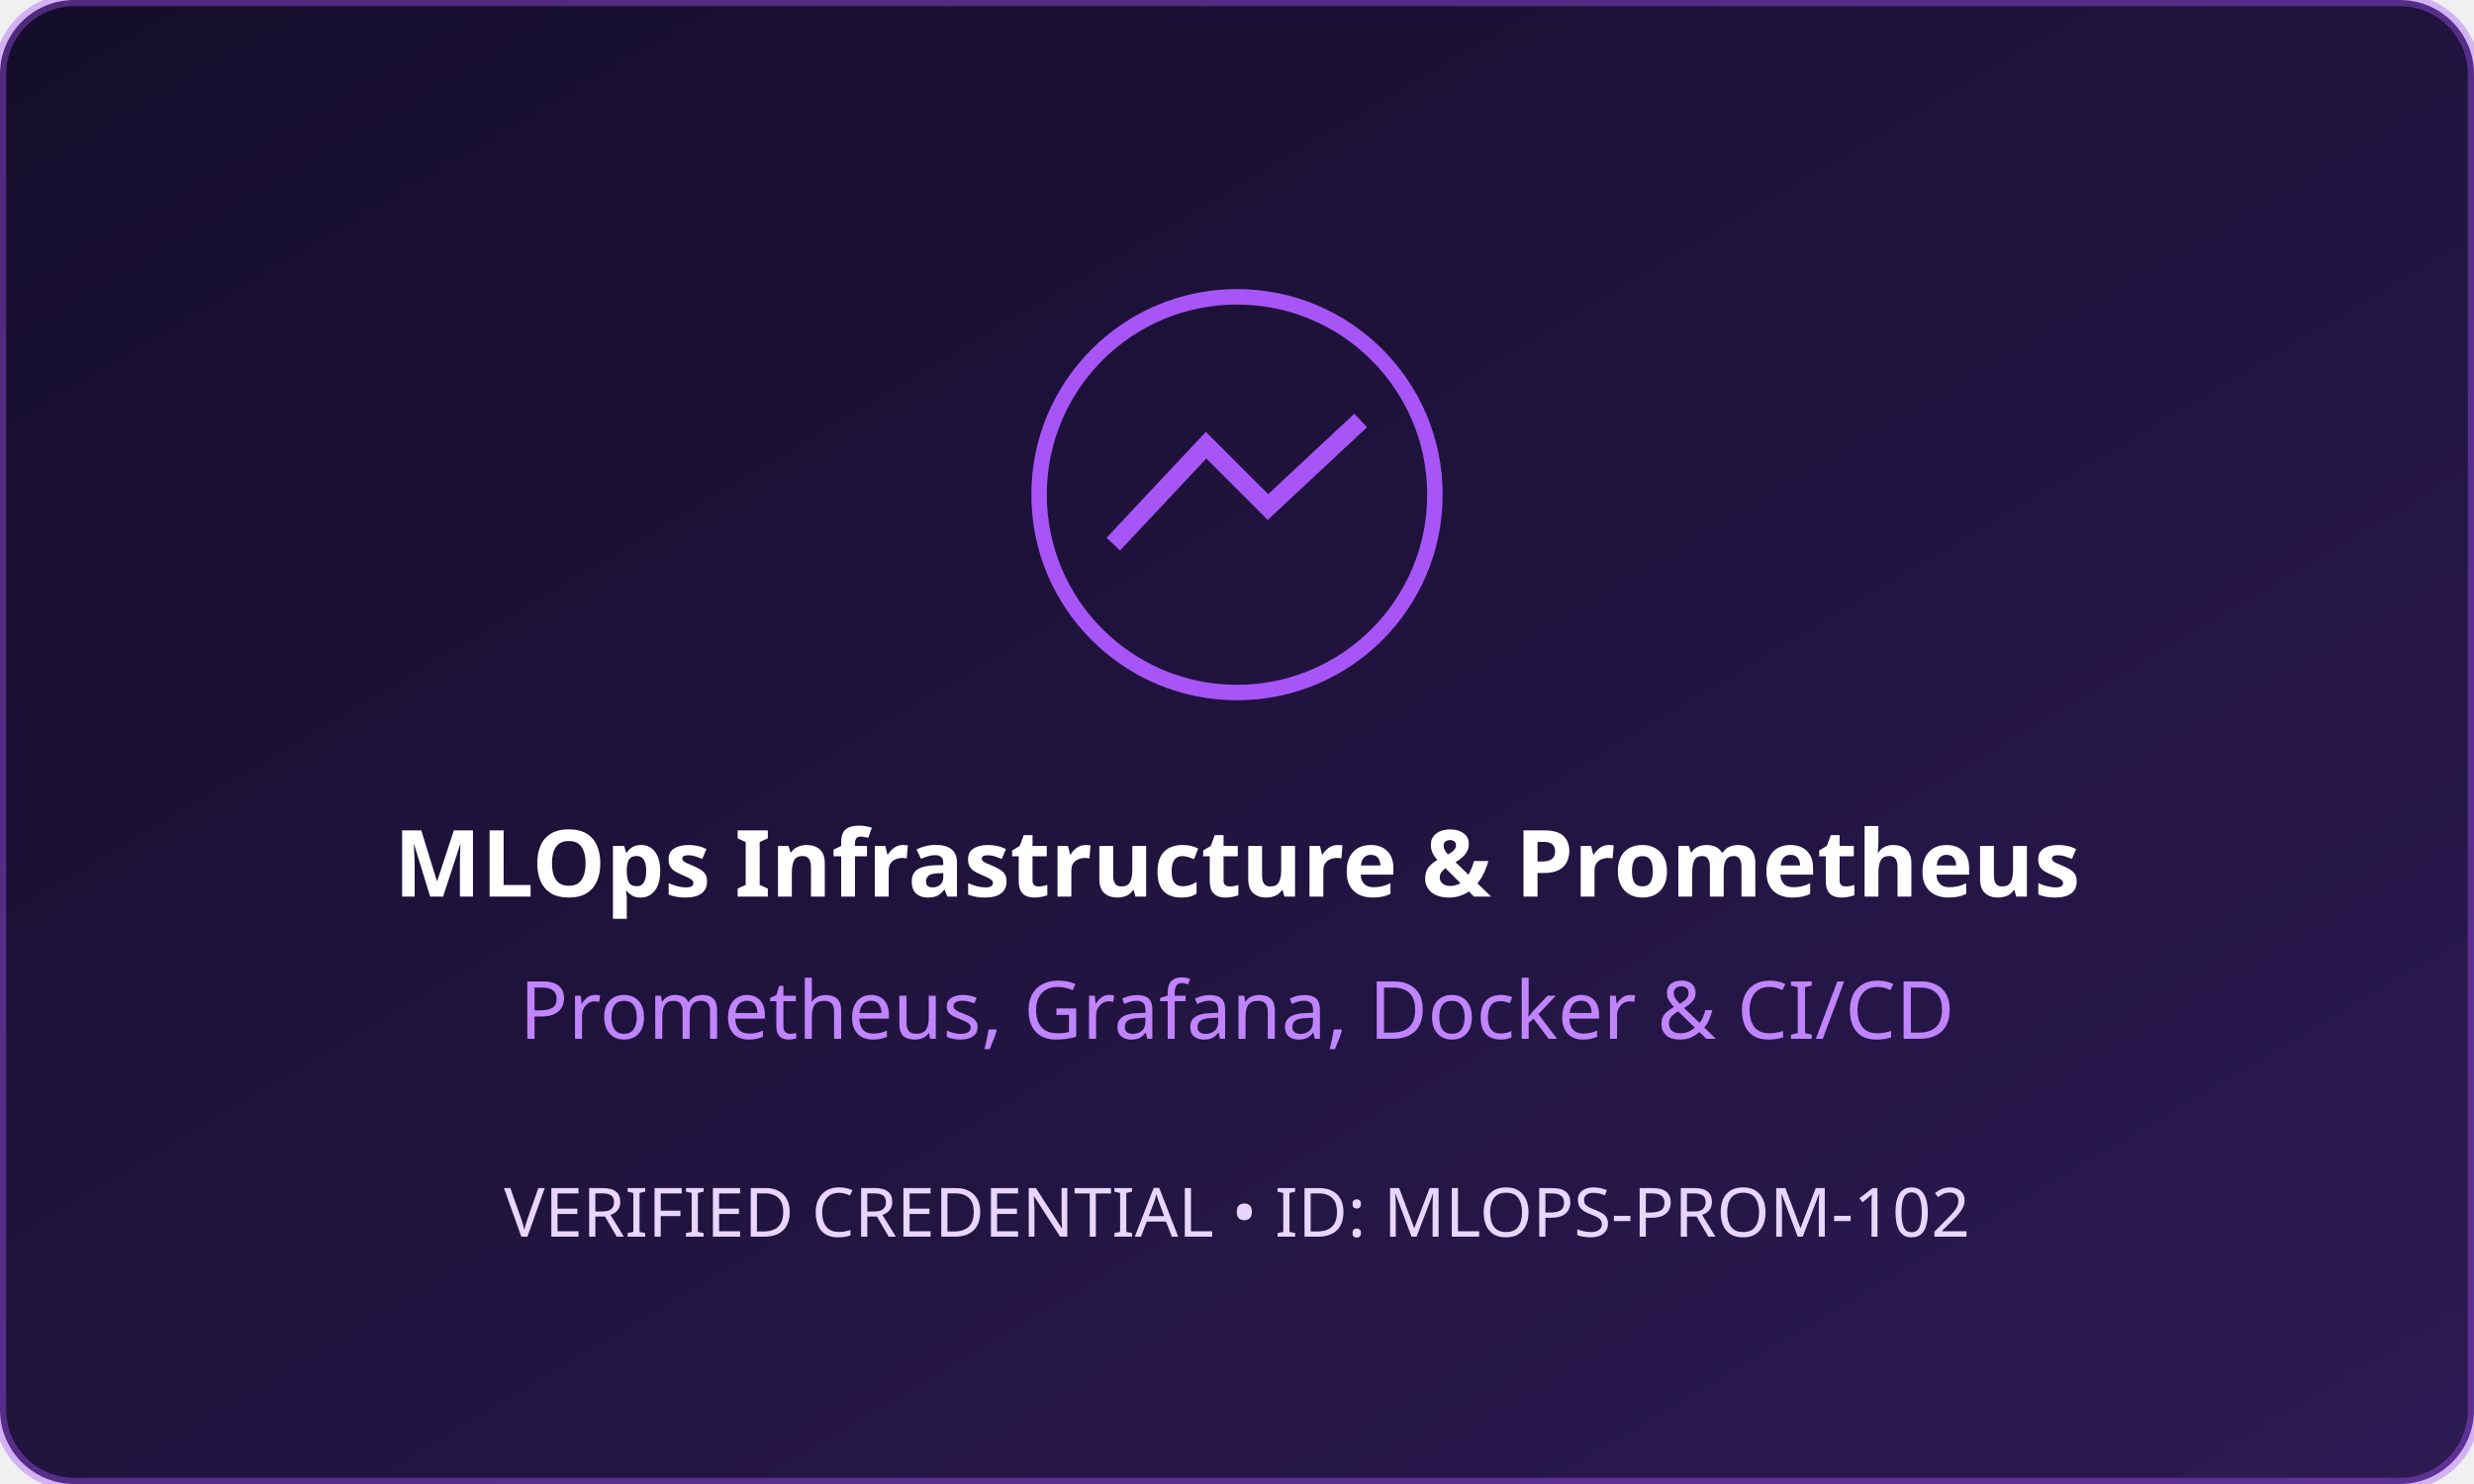
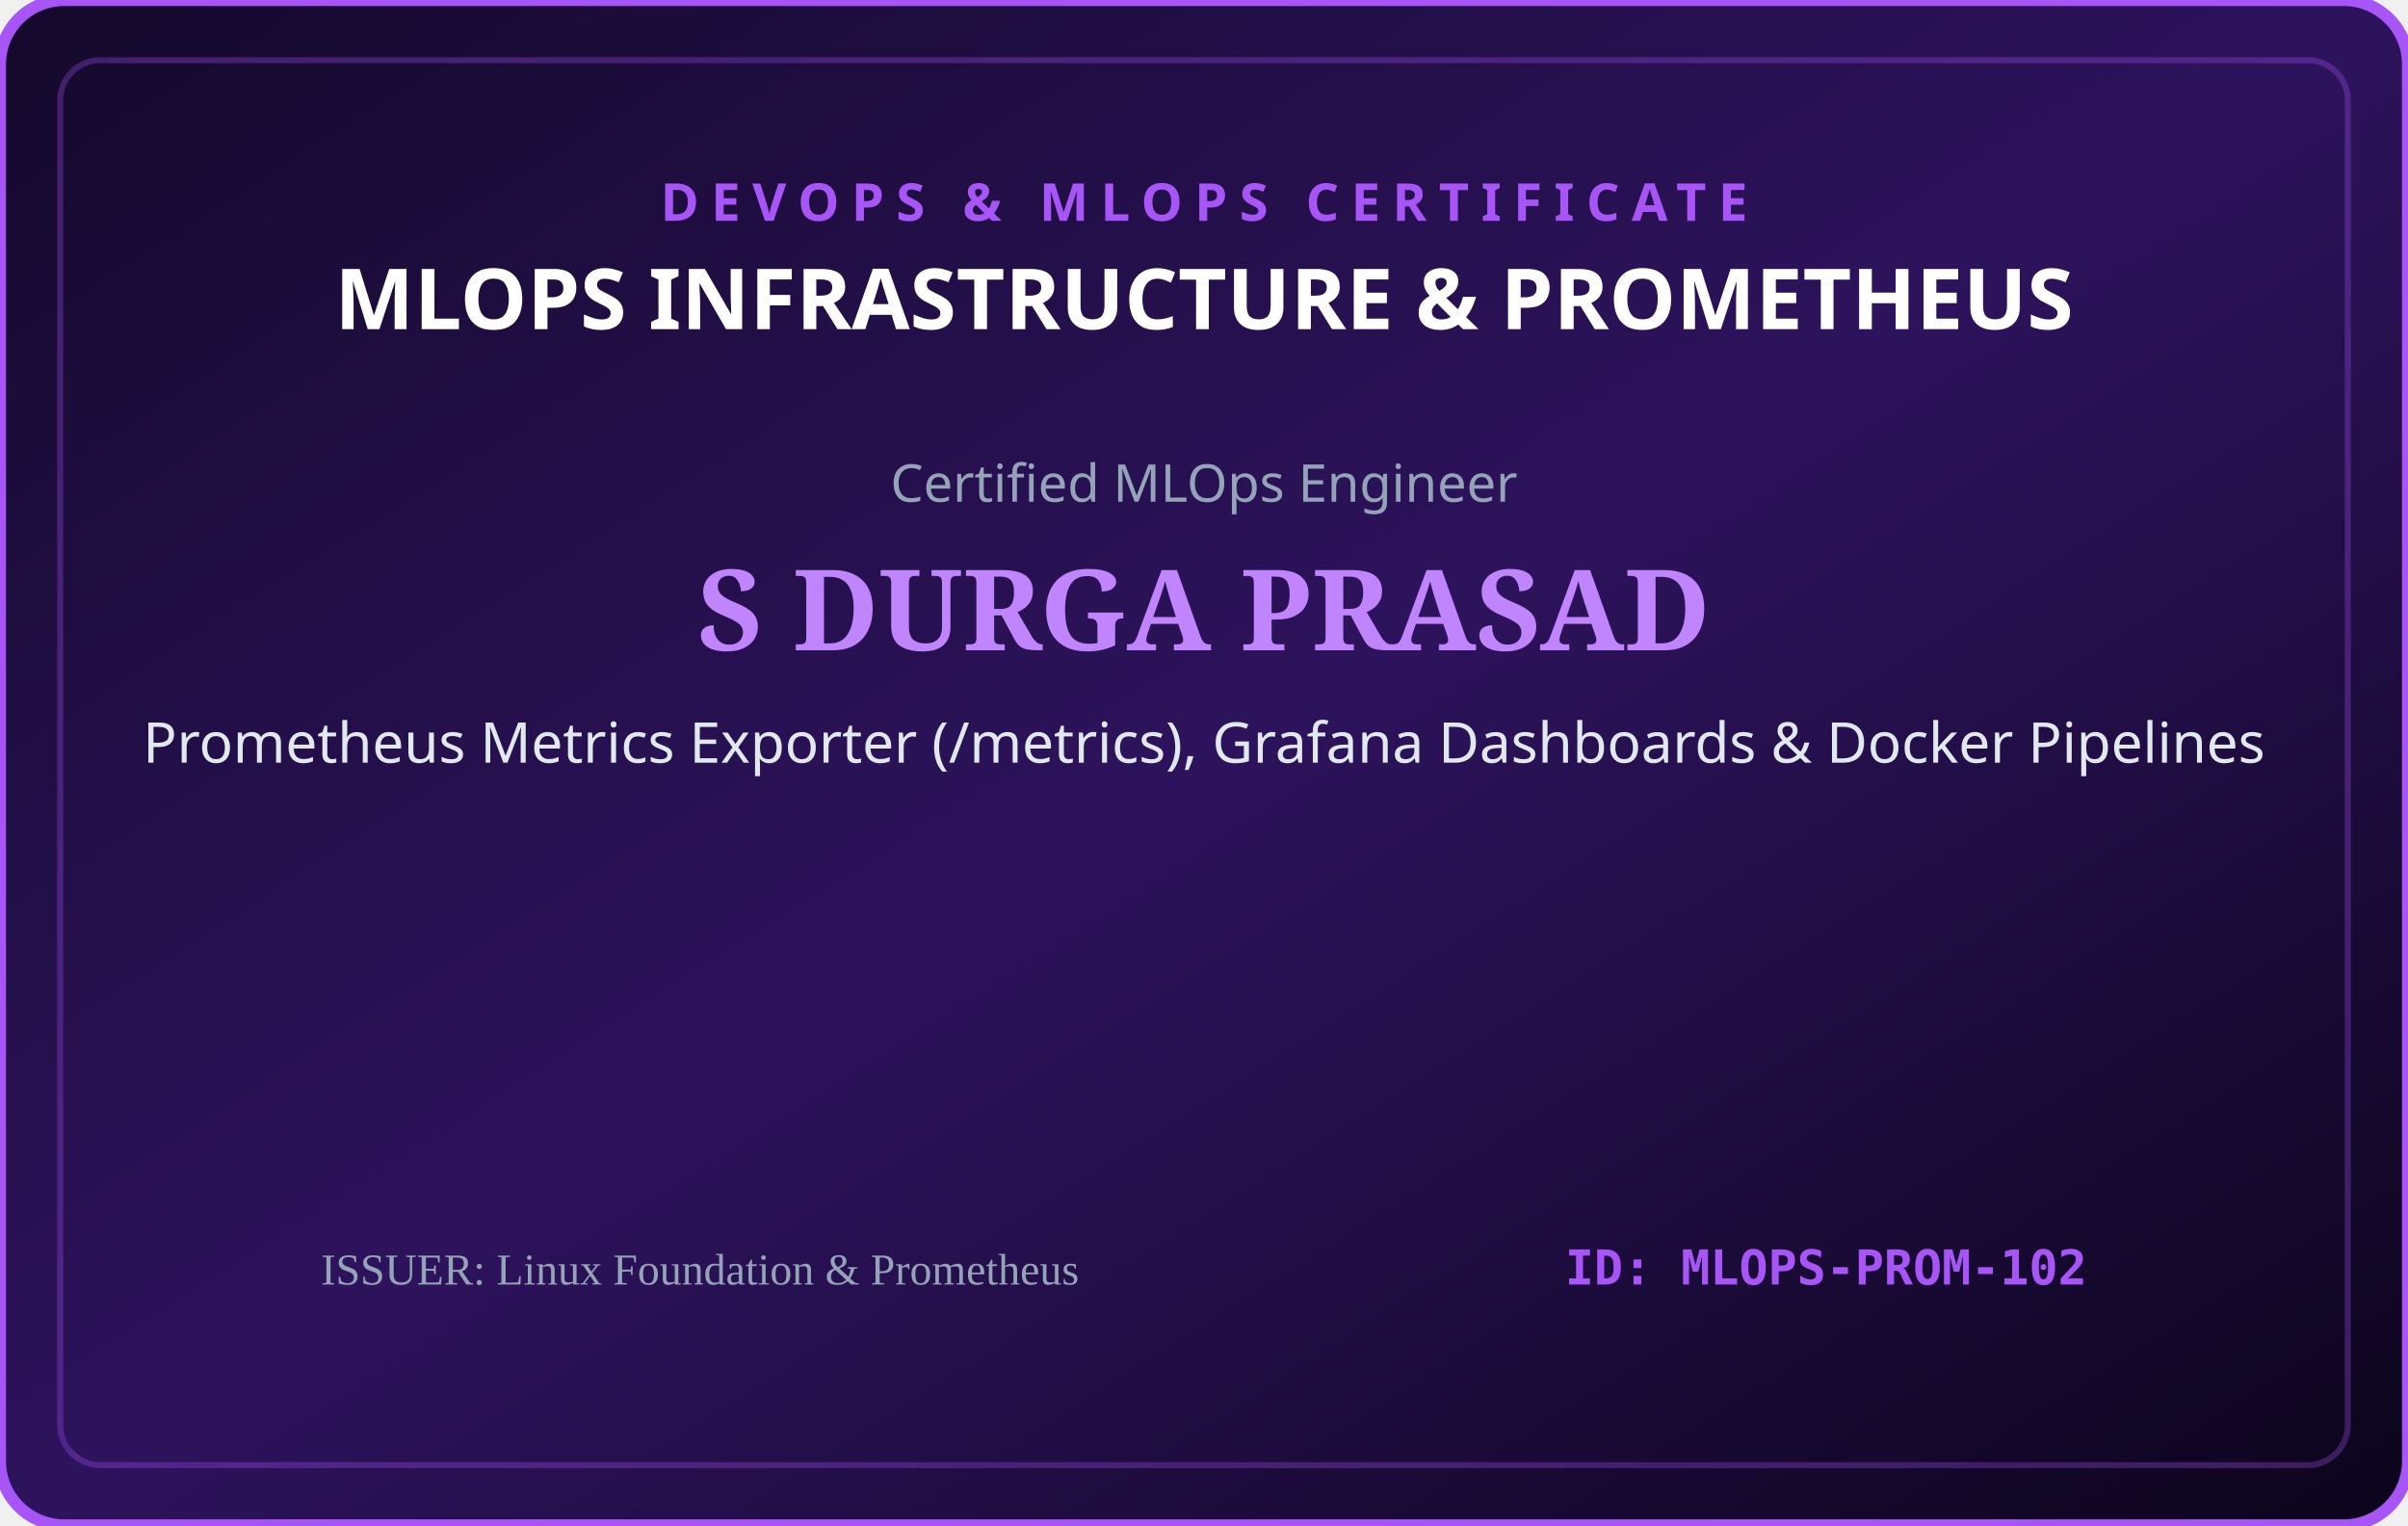
- <svg xmlns="http://www.w3.org/2000/svg" viewBox="0 0 400 240" width="100%" height="100%">
+ <svg xmlns="http://www.w3.org/2000/svg" viewBox="0 0 600 380" width="100%" height="100%">
  <defs>
-     <linearGradient id="c_bg8" x1="0%" y1="0%" x2="100%" y2="100%">
-       <stop offset="0%" stop-color="#140d2b" />
-       <stop offset="100%" stop-color="#2c1a52" />
+     <linearGradient id="mlp_bg" x1="0%" y1="0%" x2="100%" y2="100%">
+       <stop offset="0%" stop-color="#14092b" />
+       <stop offset="50%" stop-color="#2d135c" />
+       <stop offset="100%" stop-color="#0b041a" />
    </linearGradient>
  </defs>
-   <rect width="400" height="240" rx="12" fill="url(#c_bg8)" stroke="rgba(168,85,247,0.4)" stroke-width="2" />
-   <circle cx="200" cy="80" r="32" fill="none" stroke="#a855f7" stroke-width="2.5" />
-   <path d="M180 88 L195 72 L205 82 L220 68" fill="none" stroke="#a855f7" stroke-width="3" />
-   <text x="200" y="145" text-anchor="middle" fill="#ffffff" font-family="system-ui, sans-serif" font-size="15" font-weight="bold">MLOps Infrastructure &amp; Prometheus</text>
-   <text x="200" y="168" text-anchor="middle" fill="#c084fc" font-family="system-ui, sans-serif" font-size="13">Prometheus, Grafana, Docker &amp; CI/CD</text>
-   <text x="200" y="200" text-anchor="middle" fill="#e9d5ff" font-family="system-ui, sans-serif" font-size="11">VERIFIED CREDENTIAL • ID: MLOPS-PROM-102</text>
+   <rect width="600" height="380" rx="16" fill="url(#mlp_bg)" stroke="#a855f7" stroke-width="3" />
+   <rect x="15" y="15" width="570" height="350" rx="10" fill="none" stroke="rgba(168,85,247,0.3)" stroke-width="1.5" />
+   <text x="300" y="55" text-anchor="middle" fill="#a855f7" font-family="system-ui, sans-serif" font-size="13" letter-spacing="3" font-weight="bold">DEVOPS &amp; MLOPS CERTIFICATE</text>
+   <text x="300" y="82" text-anchor="middle" fill="#ffffff" font-family="system-ui, sans-serif" font-size="21" font-weight="900">MLOPS INFRASTRUCTURE &amp; PROMETHEUS</text>
+   <text x="300" y="125" text-anchor="middle" fill="#94a3b8" font-family="system-ui, sans-serif" font-size="13">Certified MLOps Engineer</text>
+   <text x="300" y="162" text-anchor="middle" fill="#c084fc" font-family="Georgia, serif" font-size="28" font-weight="bold">S DURGA PRASAD</text>
+   <text x="300" y="190" text-anchor="middle" fill="#e2e8f0" font-family="system-ui, sans-serif" font-size="14">Prometheus Metrics Exporter (/metrics), Grafana Dashboards &amp; Docker Pipelines</text>
+   <text x="80" y="320" fill="#94a3b8" font-size="11">ISSUER: Linux Foundation &amp; Prometheus</text>
+   <text x="520" y="320" text-anchor="end" fill="#a855f7" font-family="monospace" font-size="12" font-weight="bold">ID: MLOPS-PROM-102</text>
</svg>
